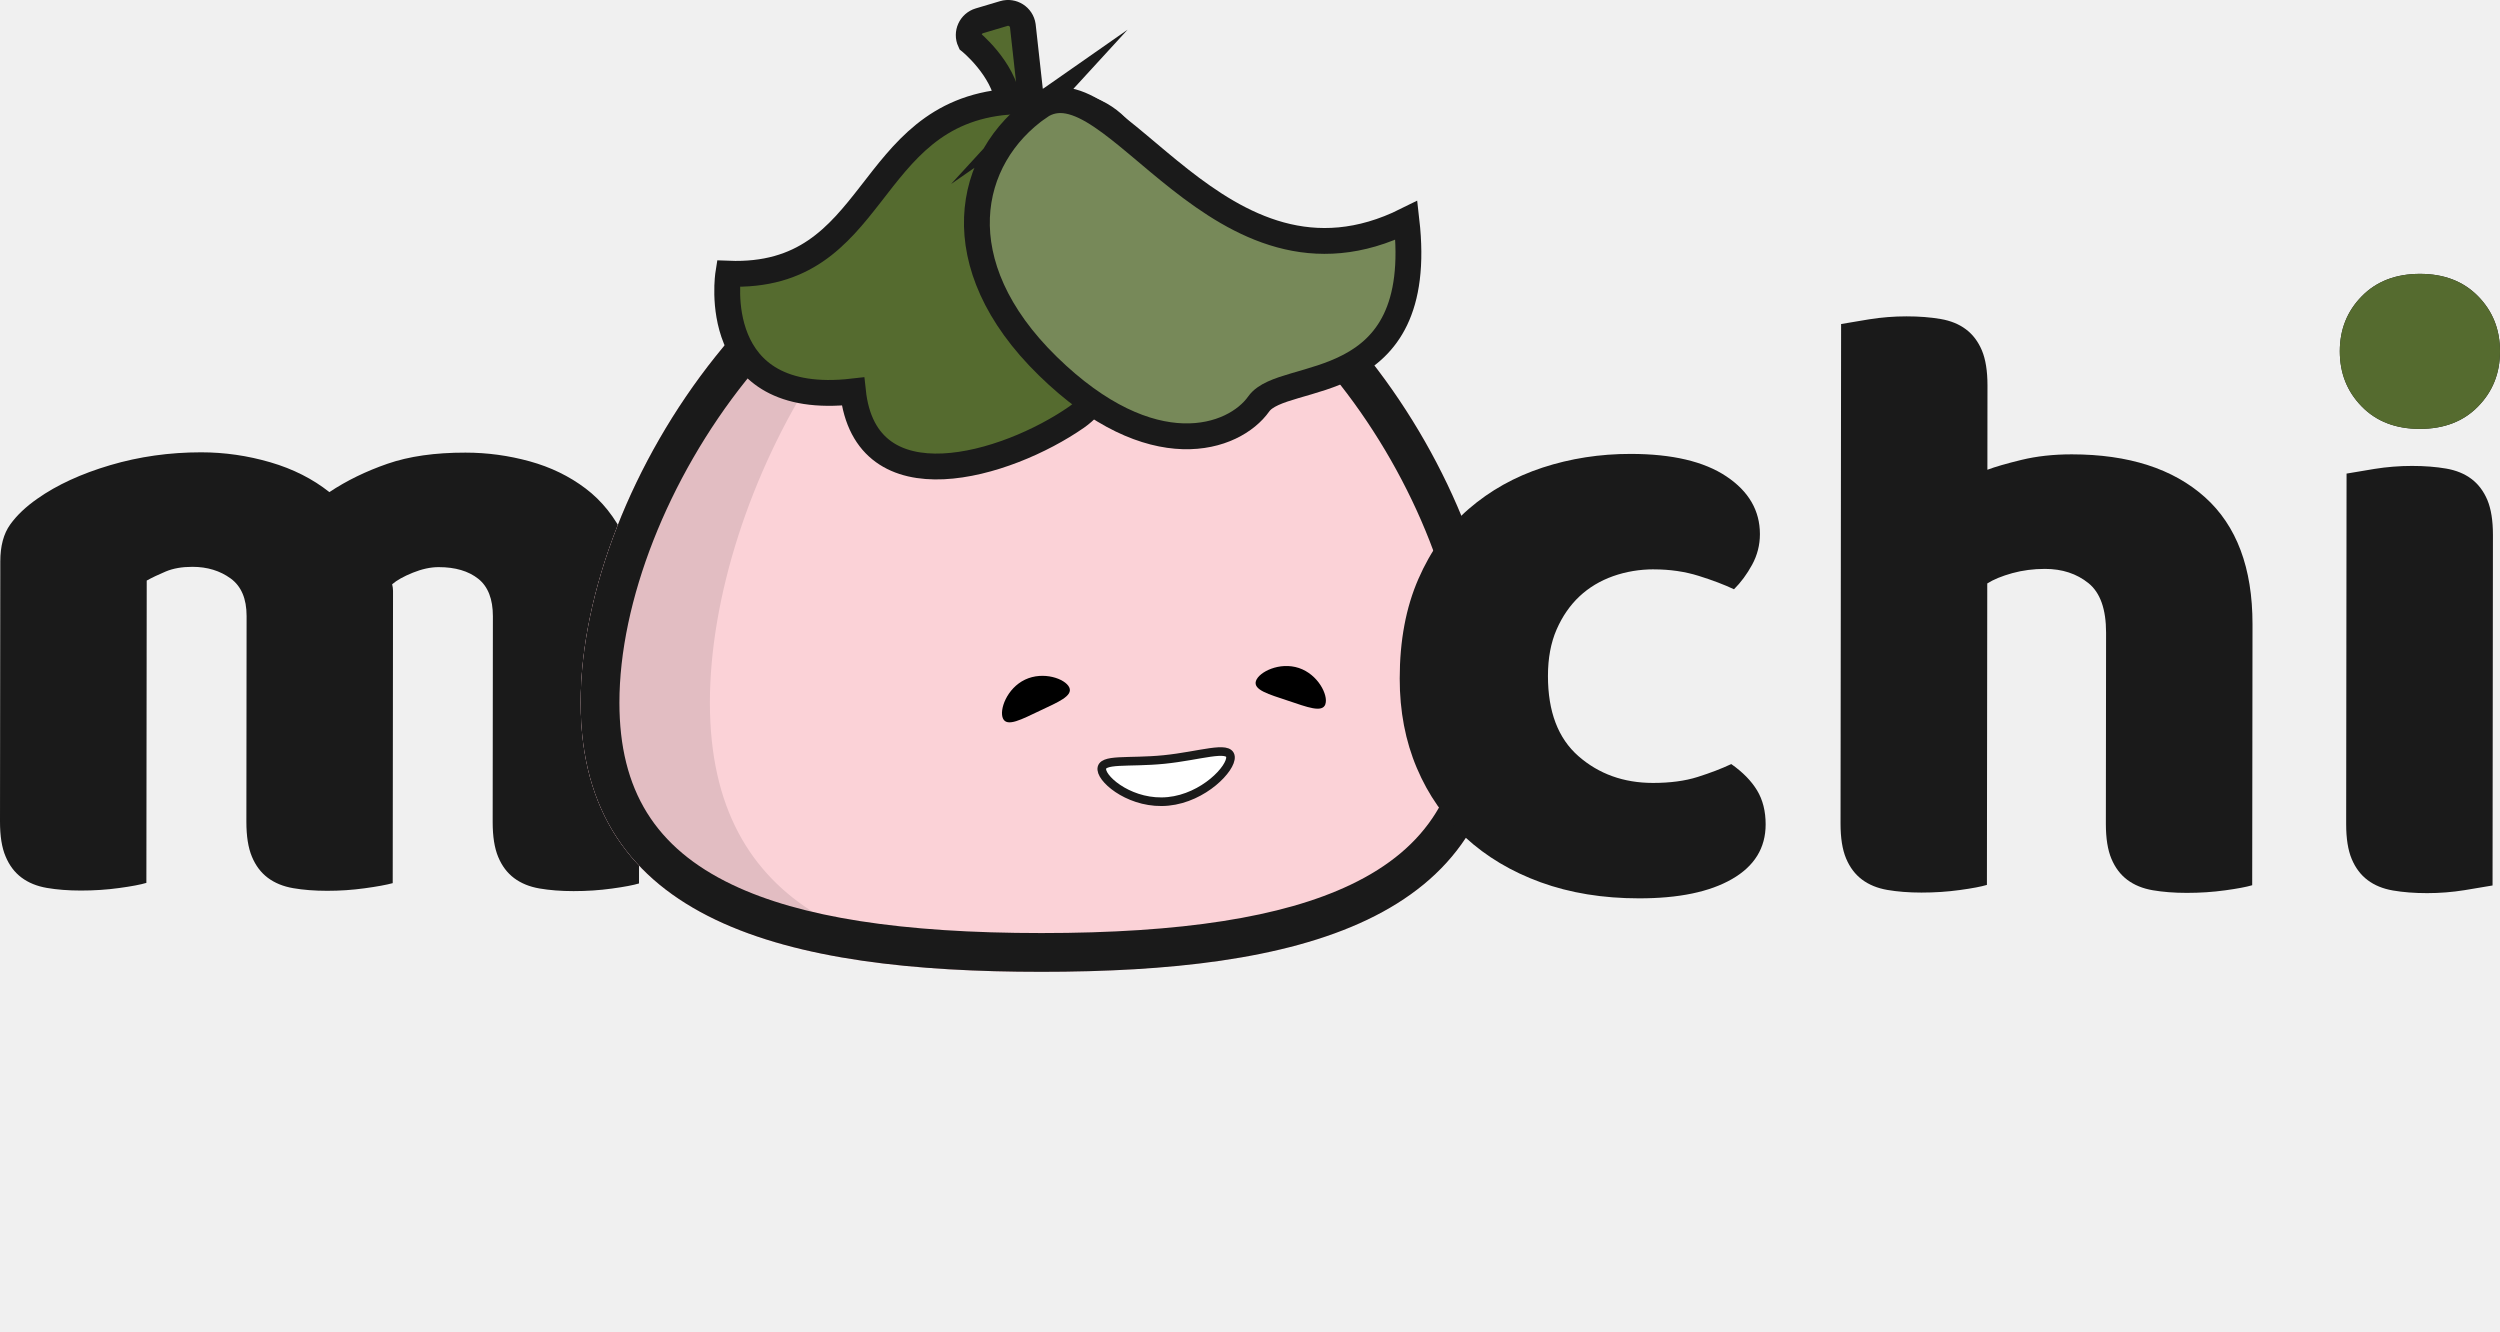
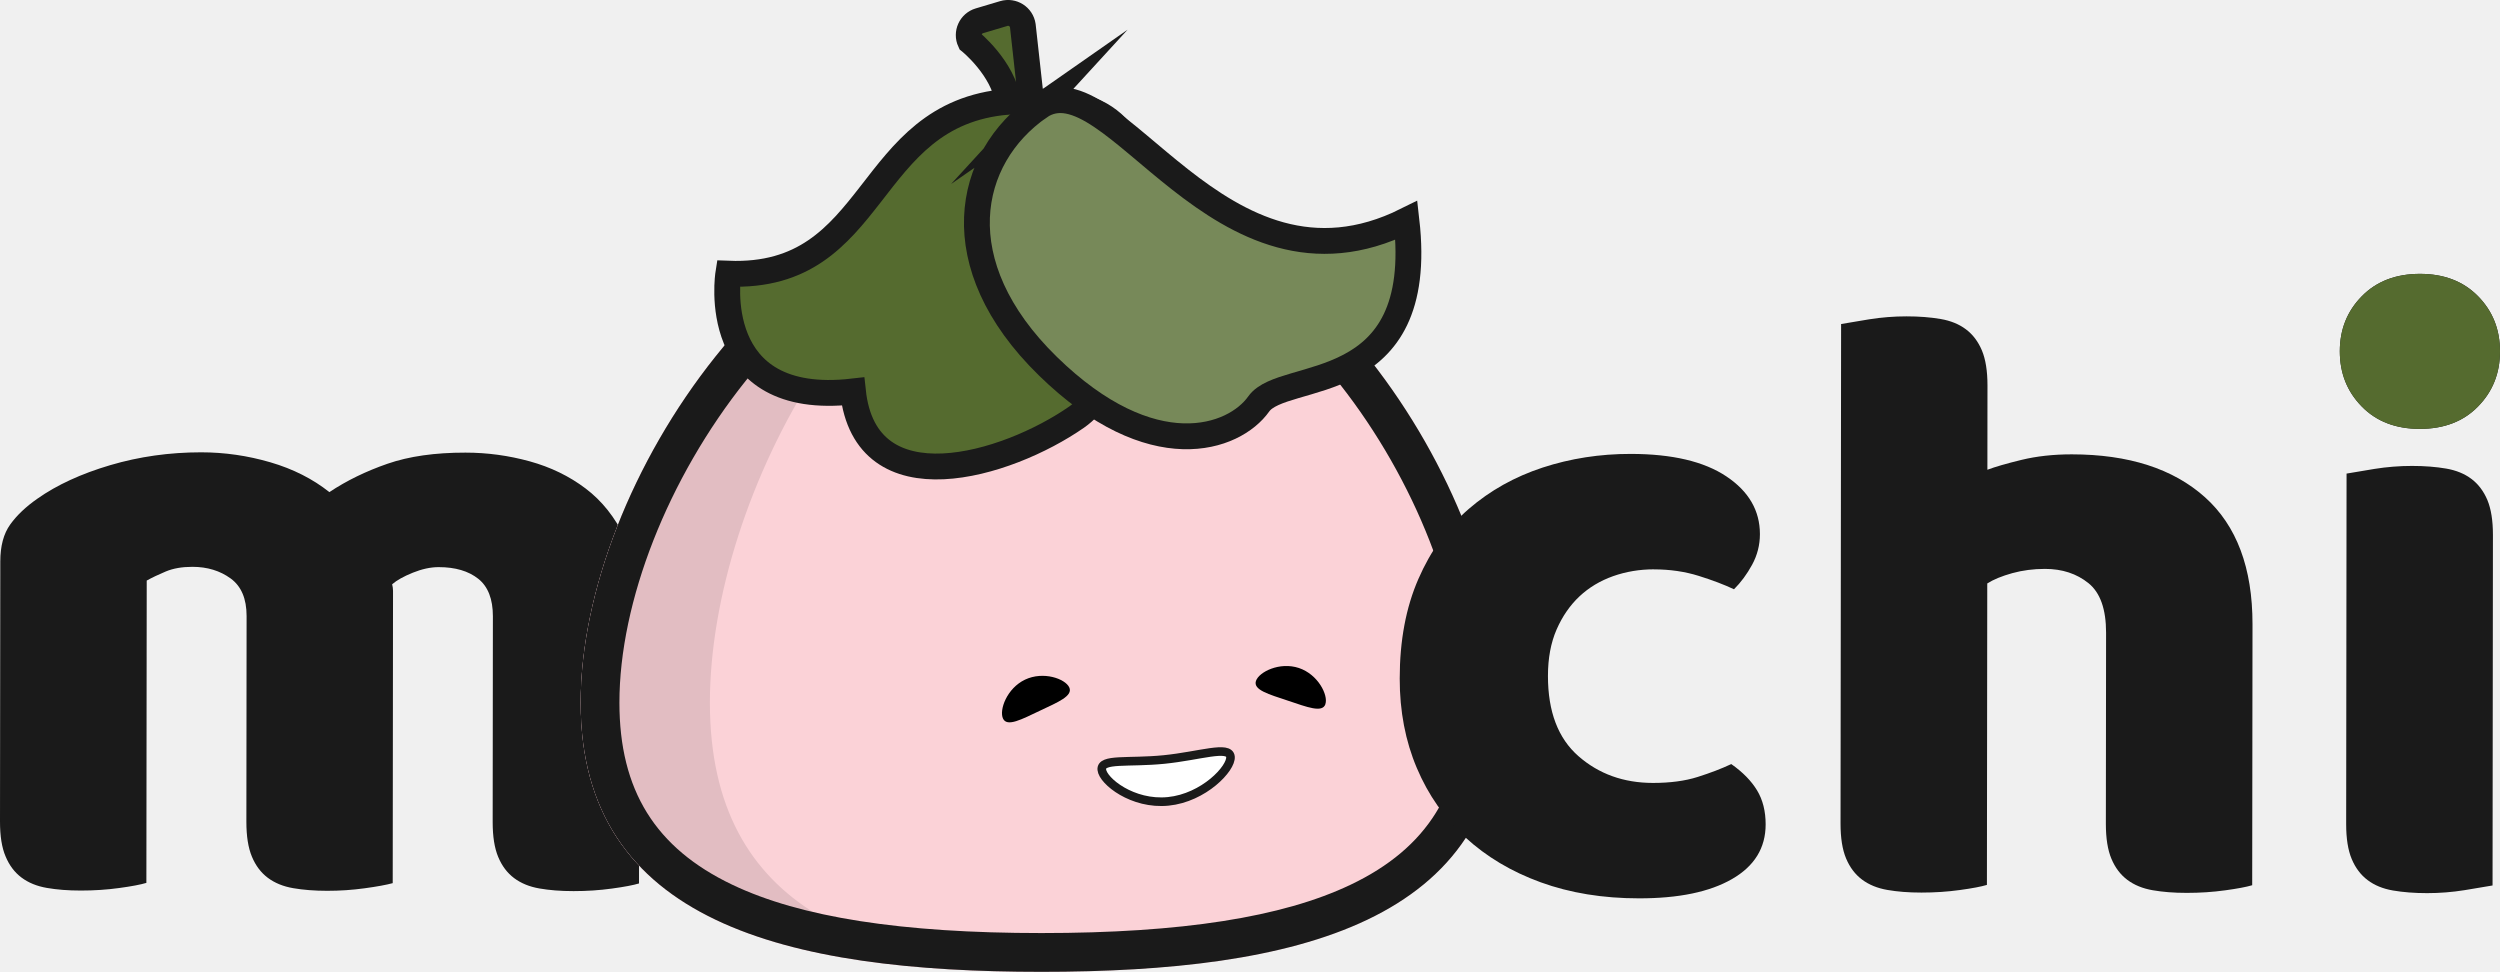
- <svg xmlns="http://www.w3.org/2000/svg" id="Layer_1" data-name="Layer 1" viewBox="0 0 580.51 309.1">
-   <defs>
-     <style>
-       .cls-1 {
-         fill: #fbd2d7;
-       }
- 
-       .cls-2 {
-         fill: #e2bdc2;
-       }
- 
-       .cls-3, .cls-4 {
-         fill: #1a1a1a;
-       }
- 
-       .cls-5, .cls-6 {
-         fill: #556b2f;
-       }
- 
-       .cls-7 {
-         fill: #fff;
-         stroke-width: 2px;
-       }
- 
-       .cls-7, .cls-6, .cls-8 {
-         stroke: #1a1a1a;
-         stroke-miterlimit: 10;
-       }
- 
-       .cls-6, .cls-8 {
-         stroke-width: 6px;
-       }
- 
-       .cls-8 {
-         fill: #778959;
-       }
- 
-       .cls-4 {
-         font-family: BalooBhai-Regular, 'Baloo Bhai';
-         font-size: 200px;
-       }
-     </style>
-   </defs>
-   <path class="cls-3" d="m46.69,105.03c5.47,0,10.83.78,16.1,2.32,5.26,1.54,9.83,3.85,13.69,6.92,4-2.66,8.51-4.86,13.51-6.59,5-1.73,11.03-2.59,18.1-2.58,5.07,0,10.03.68,14.9,2.02,4.86,1.34,9.2,3.44,12.99,6.31,3.8,2.87,6.82,6.68,9.09,11.41,2.26,4.74,3.39,10.5,3.38,17.3l-.07,63c-1.33.4-3.43.8-6.3,1.19-2.87.4-5.84.59-8.9.59-2.93,0-5.57-.21-7.9-.61-2.33-.4-4.3-1.21-5.9-2.41-1.6-1.2-2.83-2.83-3.69-4.9-.87-2.07-1.29-4.77-1.29-8.1l.05-47.8c0-4-1.13-6.9-3.39-8.7-2.27-1.8-5.33-2.71-9.2-2.71-1.87,0-3.87.43-6,1.29-2.14.87-3.74,1.76-4.8,2.69.13.54.2,1.04.2,1.5,0,.47,0,.9,0,1.3l-.07,66.6c-1.47.4-3.63.8-6.5,1.19-2.87.4-5.77.59-8.7.59-2.93,0-5.57-.21-7.9-.61-2.33-.4-4.3-1.21-5.9-2.41-1.6-1.2-2.83-2.83-3.69-4.9-.87-2.07-1.29-4.77-1.29-8.1l.05-47.8c0-4-1.23-6.9-3.69-8.7-2.47-1.8-5.43-2.71-8.9-2.71-2.4,0-4.47.36-6.2,1.09-1.74.73-3.2,1.43-4.4,2.1l-.08,70.2c-1.33.4-3.43.8-6.3,1.19-2.87.4-5.84.59-8.9.59-2.93,0-5.57-.21-7.9-.61-2.33-.4-4.3-1.21-5.9-2.41-1.6-1.2-2.83-2.83-3.69-4.9C.42,196.82,0,194.12,0,190.78l.07-60.4c0-3.6.77-6.46,2.31-8.6,1.53-2.13,3.64-4.13,6.31-5.99,4.53-3.19,10.17-5.79,16.91-7.78,6.73-1.99,13.77-2.98,21.1-2.98Z" />
+ <svg xmlns="http://www.w3.org/2000/svg" id="Layer_1" data-name="Layer 1" viewBox="0 0 580.51 225.66">
+   <path d="m46.69,105.03c5.47,0,10.83.78,16.1,2.32,5.26,1.54,9.83,3.85,13.69,6.92,4-2.66,8.51-4.86,13.51-6.59s11.03-2.59,18.1-2.58c5.07,0,10.03.68,14.9,2.02,4.86,1.34,9.2,3.44,12.99,6.31,3.8,2.87,6.82,6.68,9.09,11.41,2.26,4.74,3.39,10.5,3.38,17.3l-.07,63c-1.33.4-3.43.8-6.3,1.19-2.87.4-5.84.59-8.9.59s-5.57-.21-7.9-.61-4.3-1.21-5.9-2.41-2.83-2.83-3.69-4.9c-.87-2.07-1.29-4.77-1.29-8.1l.05-47.8c0-4-1.13-6.9-3.39-8.7-2.27-1.8-5.33-2.71-9.2-2.71-1.87,0-3.87.43-6,1.29-2.14.87-3.74,1.76-4.8,2.69.13.54.2,1.04.2,1.5v1.3l-.07,66.6c-1.47.4-3.63.8-6.5,1.19-2.87.4-5.77.59-8.7.59s-5.57-.21-7.9-.61-4.3-1.21-5.9-2.41c-1.6-1.2-2.83-2.83-3.69-4.9-.87-2.07-1.29-4.77-1.29-8.1l.05-47.8c0-4-1.23-6.9-3.69-8.7-2.47-1.8-5.43-2.71-8.9-2.71-2.4,0-4.47.36-6.2,1.09-1.74.73-3.2,1.43-4.4,2.1l-.08,70.2c-1.33.4-3.43.8-6.3,1.19-2.87.4-5.84.59-8.9.59s-5.57-.21-7.9-.61-4.3-1.21-5.9-2.41-2.83-2.83-3.69-4.9c-.88-2.05-1.3-4.75-1.3-8.09l.07-60.4c0-3.6.77-6.46,2.31-8.6,1.53-2.13,3.64-4.13,6.31-5.99,4.53-3.19,10.17-5.79,16.91-7.78,6.73-1.99,13.77-2.98,21.1-2.98h0Z" fill="#1a1a1a" />
  <g>
-     <path class="cls-1" d="m348.84,163.16c0,51.09-47.91,62.5-107,62.5s-107-11.41-107-62.5,47.91-122.5,107-122.5,107,71.41,107,122.5Z" />
-     <path class="cls-2" d="m164.84,163.16c0-48.74,37.49-115.98,85.07-122.05-2.66-.29-5.35-.45-8.07-.45-59.09,0-107,71.41-107,122.5s47.91,62.5,107,62.5c2.71,0,5.4-.02,8.07-.08-47.57-1.06-85.07-13.68-85.07-62.42Z" />
-     <path class="cls-3" d="m241.84,49.66c.87,0,1.8.02,2.93.08,12.11.55,24.2,4.49,35.94,11.72,10.91,6.71,21.44,16.33,30.46,27.81,17.43,22.18,28.4,50.19,28.65,73.09v.44c0,.12.01.24.01.36,0,20.31-8.33,33.75-26.22,42.28-15.82,7.55-39.3,11.22-71.78,11.22s-55.97-3.67-71.78-11.22c-17.89-8.53-26.22-21.97-26.22-42.28,0-23.45,11.25-52.11,29.37-74.79,9.36-11.71,20.26-21.39,31.53-27.99,12.16-7.12,24.64-10.72,37.1-10.72m0-9c-59.09,0-107,71.41-107,122.5s47.91,62.5,107,62.5,107-11.41,107-62.5c0-.3,0-.6-.01-.9h0c-.54-50.05-46.44-118.91-103.65-121.52h0,0c-1.11-.05-2.22-.08-3.34-.08h0Z" />
-     <text class="cls-4" transform="translate(168.62 205.5)">
-       <tspan x="0" y="0" xml:space="preserve">    </tspan>
-     </text>
-     <path d="m307.77,163.5c-.7,2.1-4.24.69-8.7-.8s-8.13-2.5-7.43-4.59,5.51-4.48,9.96-3,6.86,6.29,6.16,8.38Z" />
+     <path d="m348.84,163.16c0,51.09-47.91,62.5-107,62.5s-107-11.41-107-62.5,47.91-122.5,107-122.5,107,71.41,107,122.5Z" fill="#fbd2d7" />
+     <path d="m164.84,163.16c0-48.74,37.49-115.98,85.07-122.05-2.66-.29-5.35-.45-8.07-.45-59.09,0-107,71.41-107,122.5s47.91,62.5,107,62.5c2.71,0,5.4-.02,8.07-.08-47.57-1.06-85.07-13.68-85.07-62.42Z" fill="#e2bdc2" />
+     <path d="m241.84,49.66c.87,0,1.8.02,2.93.08,12.11.55,24.2,4.49,35.94,11.72,10.91,6.71,21.44,16.33,30.46,27.81,17.43,22.18,28.4,50.19,28.65,73.09v.44c0,.12.01.24.01.36,0,20.31-8.33,33.75-26.22,42.28-15.82,7.55-39.3,11.22-71.78,11.22s-55.97-3.67-71.78-11.22c-17.89-8.53-26.22-21.97-26.22-42.28,0-23.45,11.25-52.11,29.37-74.79,9.36-11.71,20.26-21.39,31.53-27.99,12.16-7.12,24.64-10.72,37.1-10.72m0-9c-59.09,0-107,71.41-107,122.5s47.91,62.5,107,62.5,107-11.41,107-62.5c0-.3,0-.6-.01-.9h0c-.54-50.05-46.44-118.91-103.65-121.52h0c-1.11-.05-2.22-.08-3.34-.08h0Z" fill="#1a1a1a" />
+     <path d="m307.77,163.5c-.7,2.1-4.24.69-8.7-.8s-8.13-2.5-7.43-4.59,5.51-4.48,9.96-3,6.86,6.29,6.16,8.38h.01Z" />
    <path d="m248.28,159.6c.94,2-2.59,3.43-6.83,5.44s-7.59,3.82-8.54,1.83.88-7.05,5.12-9.06c4.24-2.01,9.3-.21,10.25,1.79Z" />
-     <path class="cls-7" d="m285.72,175.72c.27,2.68-6.2,9.53-14.45,10.36-8.25.83-15.16-4.68-15.43-7.36s6.2-1.53,14.45-2.36c8.25-.83,15.16-3.32,15.43-.64Z" />
-     <path class="cls-6" d="m249.75,24.59c-3.76-.67-7.18-1.02-10.31-1.11l-1.94-17.52c-.3-2.09-2.39-3.42-4.41-2.82l-5.67,1.69c-2.02.6-3.04,2.86-2.16,4.77,0,0,7.72,6.21,8.83,14.02-33.76,2.77-29.81,41.3-64.98,39.93,0,0-4.94,31.24,28.95,27.35,2.93,27.13,35.68,17.26,51.94,5.95,16.25-11.31,27.32-67.32-.24-72.26Z" />
-     <path class="cls-8" d="m241.34,24.81c-17.03,11.85-22.24,36.54,1.96,60.19s43.25,16.9,48.99,8.79,39.04-1.12,34.29-42.61c-43.51,21.66-68.22-38.21-85.25-26.36Z" />
+     <path d="m285.72,175.72c.27,2.68-6.2,9.53-14.45,10.36s-15.16-4.68-15.43-7.36,6.2-1.53,14.45-2.36,15.16-3.32,15.43-.64Z" fill="#fff" stroke="#1a1a1a" stroke-miterlimit="10" stroke-width="2" />
+     <path d="m249.75,24.59c-3.76-.67-7.18-1.02-10.31-1.11l-1.94-17.52c-.3-2.09-2.39-3.42-4.41-2.82l-5.67,1.69c-2.02.6-3.04,2.86-2.16,4.77,0,0,7.72,6.21,8.83,14.02-33.76,2.77-29.81,41.3-64.98,39.93,0,0-4.94,31.24,28.95,27.35,2.93,27.13,35.68,17.26,51.94,5.95,16.25-11.31,27.32-67.32-.24-72.26h0Z" fill="#556b2f" stroke="#1a1a1a" stroke-miterlimit="10" stroke-width="6" />
+     <path d="m241.34,24.81c-17.03,11.85-22.24,36.54,1.96,60.19,24.2,23.65,43.25,16.9,48.99,8.79s39.04-1.12,34.29-42.61c-43.51,21.66-68.22-38.21-85.25-26.36h0Z" fill="#778959" stroke="#1a1a1a" stroke-miterlimit="10" stroke-width="6" />
  </g>
  <g>
-     <path class="cls-3" d="m384.06,132.2c-3.33,0-6.5.53-9.5,1.59-3,1.07-5.6,2.63-7.8,4.69-2.2,2.07-3.97,4.63-5.31,7.69-1.34,3.07-2.01,6.67-2.01,10.8,0,8.27,2.35,14.47,7.08,18.61,4.73,4.14,10.49,6.21,17.29,6.22,4,0,7.47-.46,10.4-1.39,2.93-.93,5.53-1.92,7.8-2.99,2.66,1.87,4.66,3.91,5.99,6.11,1.33,2.2,1.99,4.84,1.99,7.9,0,5.47-2.61,9.7-7.81,12.69-5.2,3-12.41,4.49-21.61,4.48-8.4,0-16-1.25-22.8-3.72-6.8-2.47-12.63-5.95-17.49-10.42-4.86-4.47-8.62-9.84-11.28-16.11-2.66-6.27-3.99-13.2-3.98-20.8,0-8.8,1.45-16.5,4.33-23.1,2.87-6.6,6.78-12.02,11.72-16.29,4.94-4.26,10.64-7.45,17.11-9.58,6.47-2.12,13.3-3.19,20.5-3.18,9.6.01,17,1.75,22.19,5.22,5.2,3.47,7.79,7.94,7.79,13.41,0,2.53-.61,4.9-1.81,7.1-1.2,2.2-2.6,4.1-4.21,5.7-2.27-1.07-5-2.11-8.2-3.11-3.2-1-6.67-1.51-10.4-1.51Z" />
-     <path class="cls-3" d="m522.98,205.55c-1.33.4-3.44.8-6.3,1.19-2.87.4-5.83.59-8.9.59-2.93,0-5.57-.21-7.9-.61-2.33-.4-4.3-1.21-5.9-2.41-1.6-1.2-2.83-2.83-3.7-4.9-.87-2.07-1.29-4.77-1.29-8.1l.05-44.4c0-5.47-1.36-9.3-4.09-11.5-2.73-2.2-6.1-3.31-10.1-3.31-2.67,0-5.2.33-7.6.99-2.4.67-4.34,1.46-5.8,2.39l-.08,70c-1.33.4-3.44.8-6.3,1.19-2.87.4-5.83.59-8.9.59-2.93,0-5.57-.21-7.9-.61-2.33-.4-4.3-1.21-5.9-2.41-1.6-1.2-2.83-2.83-3.7-4.9-.87-2.07-1.29-4.77-1.29-8.1l.13-116c1.47-.26,3.63-.63,6.5-1.09,2.87-.46,5.77-.69,8.7-.69,2.93,0,5.57.21,7.9.61,2.33.4,4.3,1.2,5.9,2.41,1.6,1.2,2.83,2.84,3.7,4.9.86,2.07,1.29,4.77,1.29,8.1l-.02,19.6c1.73-.66,4.37-1.43,7.9-2.29,3.53-.86,7.43-1.29,11.7-1.29,13.2.01,23.5,3.33,30.89,9.93,7.39,6.61,11.08,16.45,11.07,29.51l-.07,60.6Z" />
-     <path class="cls-3" d="m543.31,81.57c0-5.07,1.71-9.33,5.12-12.79,3.4-3.46,7.91-5.19,13.51-5.19,5.6,0,10.1,1.75,13.49,5.21,3.4,3.47,5.09,7.74,5.08,12.81,0,5.07-1.71,9.33-5.11,12.79-3.4,3.47-7.91,5.19-13.51,5.19-5.6,0-10.1-1.74-13.49-5.21-3.4-3.47-5.09-7.74-5.09-12.81Zm0,0c0-5.07,1.71-9.33,5.12-12.79,3.4-3.46,7.91-5.19,13.51-5.19,5.6,0,10.1,1.75,13.49,5.21,3.4,3.47,5.09,7.74,5.08,12.81,0,5.07-1.71,9.33-5.11,12.79-3.4,3.47-7.91,5.19-13.51,5.19-5.6,0-10.1-1.74-13.49-5.21-3.4-3.47-5.09-7.74-5.09-12.81Zm35.47,124.04c-1.47.26-3.64.63-6.5,1.09-2.87.46-5.77.69-8.7.69-2.93,0-5.57-.21-7.9-.61-2.33-.4-4.3-1.2-5.9-2.41-1.6-1.2-2.83-2.83-3.7-4.9-.87-2.07-1.29-4.77-1.29-8.1l.09-81.4c1.47-.26,3.63-.63,6.5-1.09,2.87-.46,5.77-.69,8.7-.69,2.93,0,5.57.21,7.9.61,2.33.4,4.3,1.2,5.9,2.41s2.83,2.84,3.7,4.9c.86,2.07,1.29,4.77,1.29,8.1l-.09,81.4Z" />
-     <path class="cls-5" d="m543.31,81.57c0-5.07,1.71-9.33,5.12-12.79,3.4-3.46,7.91-5.19,13.51-5.19,5.6,0,10.1,1.75,13.49,5.21,3.4,3.47,5.09,7.74,5.08,12.81,0,5.07-1.71,9.33-5.11,12.79-3.4,3.47-7.91,5.19-13.51,5.19-5.6,0-10.1-1.74-13.49-5.21-3.4-3.47-5.09-7.74-5.09-12.81Zm0,0c0-5.07,1.71-9.33,5.12-12.79,3.4-3.46,7.91-5.19,13.51-5.19,5.6,0,10.1,1.75,13.49,5.21,3.4,3.47,5.09,7.74,5.08,12.81,0,5.07-1.71,9.33-5.11,12.79-3.4,3.47-7.91,5.19-13.51,5.19-5.6,0-10.1-1.74-13.49-5.21-3.4-3.47-5.09-7.74-5.09-12.81Z" />
+     <path d="m384.06,132.2c-3.33,0-6.5.53-9.5,1.59-3,1.07-5.6,2.63-7.8,4.69-2.2,2.07-3.97,4.63-5.31,7.69-1.34,3.07-2.01,6.67-2.01,10.8,0,8.27,2.35,14.47,7.08,18.61,4.73,4.14,10.49,6.21,17.29,6.22,4,0,7.47-.46,10.4-1.39s5.53-1.92,7.8-2.99c2.66,1.87,4.66,3.91,5.99,6.11s1.99,4.84,1.99,7.9c0,5.47-2.61,9.7-7.81,12.69-5.2,3-12.41,4.49-21.61,4.48-8.4,0-16-1.25-22.8-3.72s-12.63-5.95-17.49-10.42-8.62-9.84-11.28-16.11-3.99-13.2-3.98-20.8c0-8.8,1.45-16.5,4.33-23.1,2.87-6.6,6.78-12.02,11.72-16.29,4.94-4.26,10.64-7.45,17.11-9.58,6.47-2.12,13.3-3.19,20.5-3.18,9.6.01,17,1.75,22.19,5.22,5.2,3.47,7.79,7.94,7.79,13.41,0,2.53-.61,4.9-1.81,7.1-1.2,2.2-2.6,4.1-4.21,5.7-2.27-1.07-5-2.11-8.2-3.11s-6.67-1.51-10.4-1.51h.02Z" fill="#1a1a1a" />
+     <path d="m522.98,205.55c-1.33.4-3.44.8-6.3,1.19-2.87.4-5.83.59-8.9.59s-5.57-.21-7.9-.61-4.3-1.21-5.9-2.41-2.83-2.83-3.7-4.9c-.87-2.07-1.29-4.77-1.29-8.1l.05-44.4c0-5.47-1.36-9.3-4.09-11.5s-6.1-3.31-10.1-3.31c-2.67,0-5.2.33-7.6.99-2.4.67-4.34,1.46-5.8,2.39l-.08,70c-1.33.4-3.44.8-6.3,1.19-2.87.4-5.83.59-8.9.59s-5.57-.21-7.9-.61-4.3-1.21-5.9-2.41-2.83-2.83-3.7-4.9c-.87-2.07-1.29-4.77-1.29-8.1l.13-116c1.47-.26,3.63-.63,6.5-1.09s5.77-.69,8.7-.69,5.57.21,7.9.61,4.3,1.2,5.9,2.41c1.6,1.2,2.83,2.84,3.7,4.9.86,2.07,1.29,4.77,1.29,8.1l-.02,19.6c1.73-.66,4.37-1.43,7.9-2.29s7.43-1.29,11.7-1.29c13.2.01,23.5,3.33,30.89,9.93,7.39,6.61,11.08,16.45,11.07,29.51l-.07,60.6h0Z" fill="#1a1a1a" />
+     <path d="m543.31,81.57c0-5.07,1.71-9.33,5.12-12.79,3.4-3.46,7.91-5.19,13.51-5.19s10.1,1.75,13.49,5.21c3.4,3.47,5.09,7.74,5.08,12.81,0,5.07-1.71,9.33-5.11,12.79-3.4,3.47-7.91,5.19-13.51,5.19s-10.1-1.74-13.49-5.21c-3.4-3.47-5.09-7.74-5.09-12.81Zm0,0c0-5.07,1.71-9.33,5.12-12.79,3.4-3.46,7.91-5.19,13.51-5.19s10.1,1.75,13.49,5.21c3.4,3.47,5.09,7.74,5.08,12.81,0,5.07-1.71,9.33-5.11,12.79-3.4,3.47-7.91,5.19-13.51,5.19s-10.1-1.74-13.49-5.21c-3.4-3.47-5.09-7.74-5.09-12.81Zm35.47,124.04c-1.47.26-3.64.63-6.5,1.09-2.87.46-5.77.69-8.7.69s-5.57-.21-7.9-.61-4.3-1.2-5.9-2.41c-1.6-1.2-2.83-2.83-3.7-4.9-.87-2.07-1.29-4.77-1.29-8.1l.09-81.4c1.47-.26,3.63-.63,6.5-1.09s5.77-.69,8.7-.69,5.57.21,7.9.61,4.3,1.2,5.9,2.41,2.83,2.84,3.7,4.9c.86,2.07,1.29,4.77,1.29,8.1l-.09,81.4Z" fill="#1a1a1a" />
+     <path d="m543.31,81.57c0-5.07,1.71-9.33,5.12-12.79,3.4-3.46,7.91-5.19,13.51-5.19s10.1,1.75,13.49,5.21c3.4,3.47,5.09,7.74,5.08,12.81,0,5.07-1.71,9.33-5.11,12.79-3.4,3.47-7.91,5.19-13.51,5.19s-10.1-1.74-13.49-5.21c-3.4-3.47-5.09-7.74-5.09-12.81Zm0,0c0-5.07,1.71-9.33,5.12-12.79,3.4-3.46,7.91-5.19,13.51-5.19s10.1,1.75,13.49,5.21c3.4,3.47,5.09,7.74,5.08,12.81,0,5.07-1.71,9.33-5.11,12.79-3.4,3.47-7.91,5.19-13.51,5.19s-10.1-1.74-13.49-5.21c-3.4-3.47-5.09-7.74-5.09-12.81Z" fill="#556b2f" />
  </g>
</svg>
